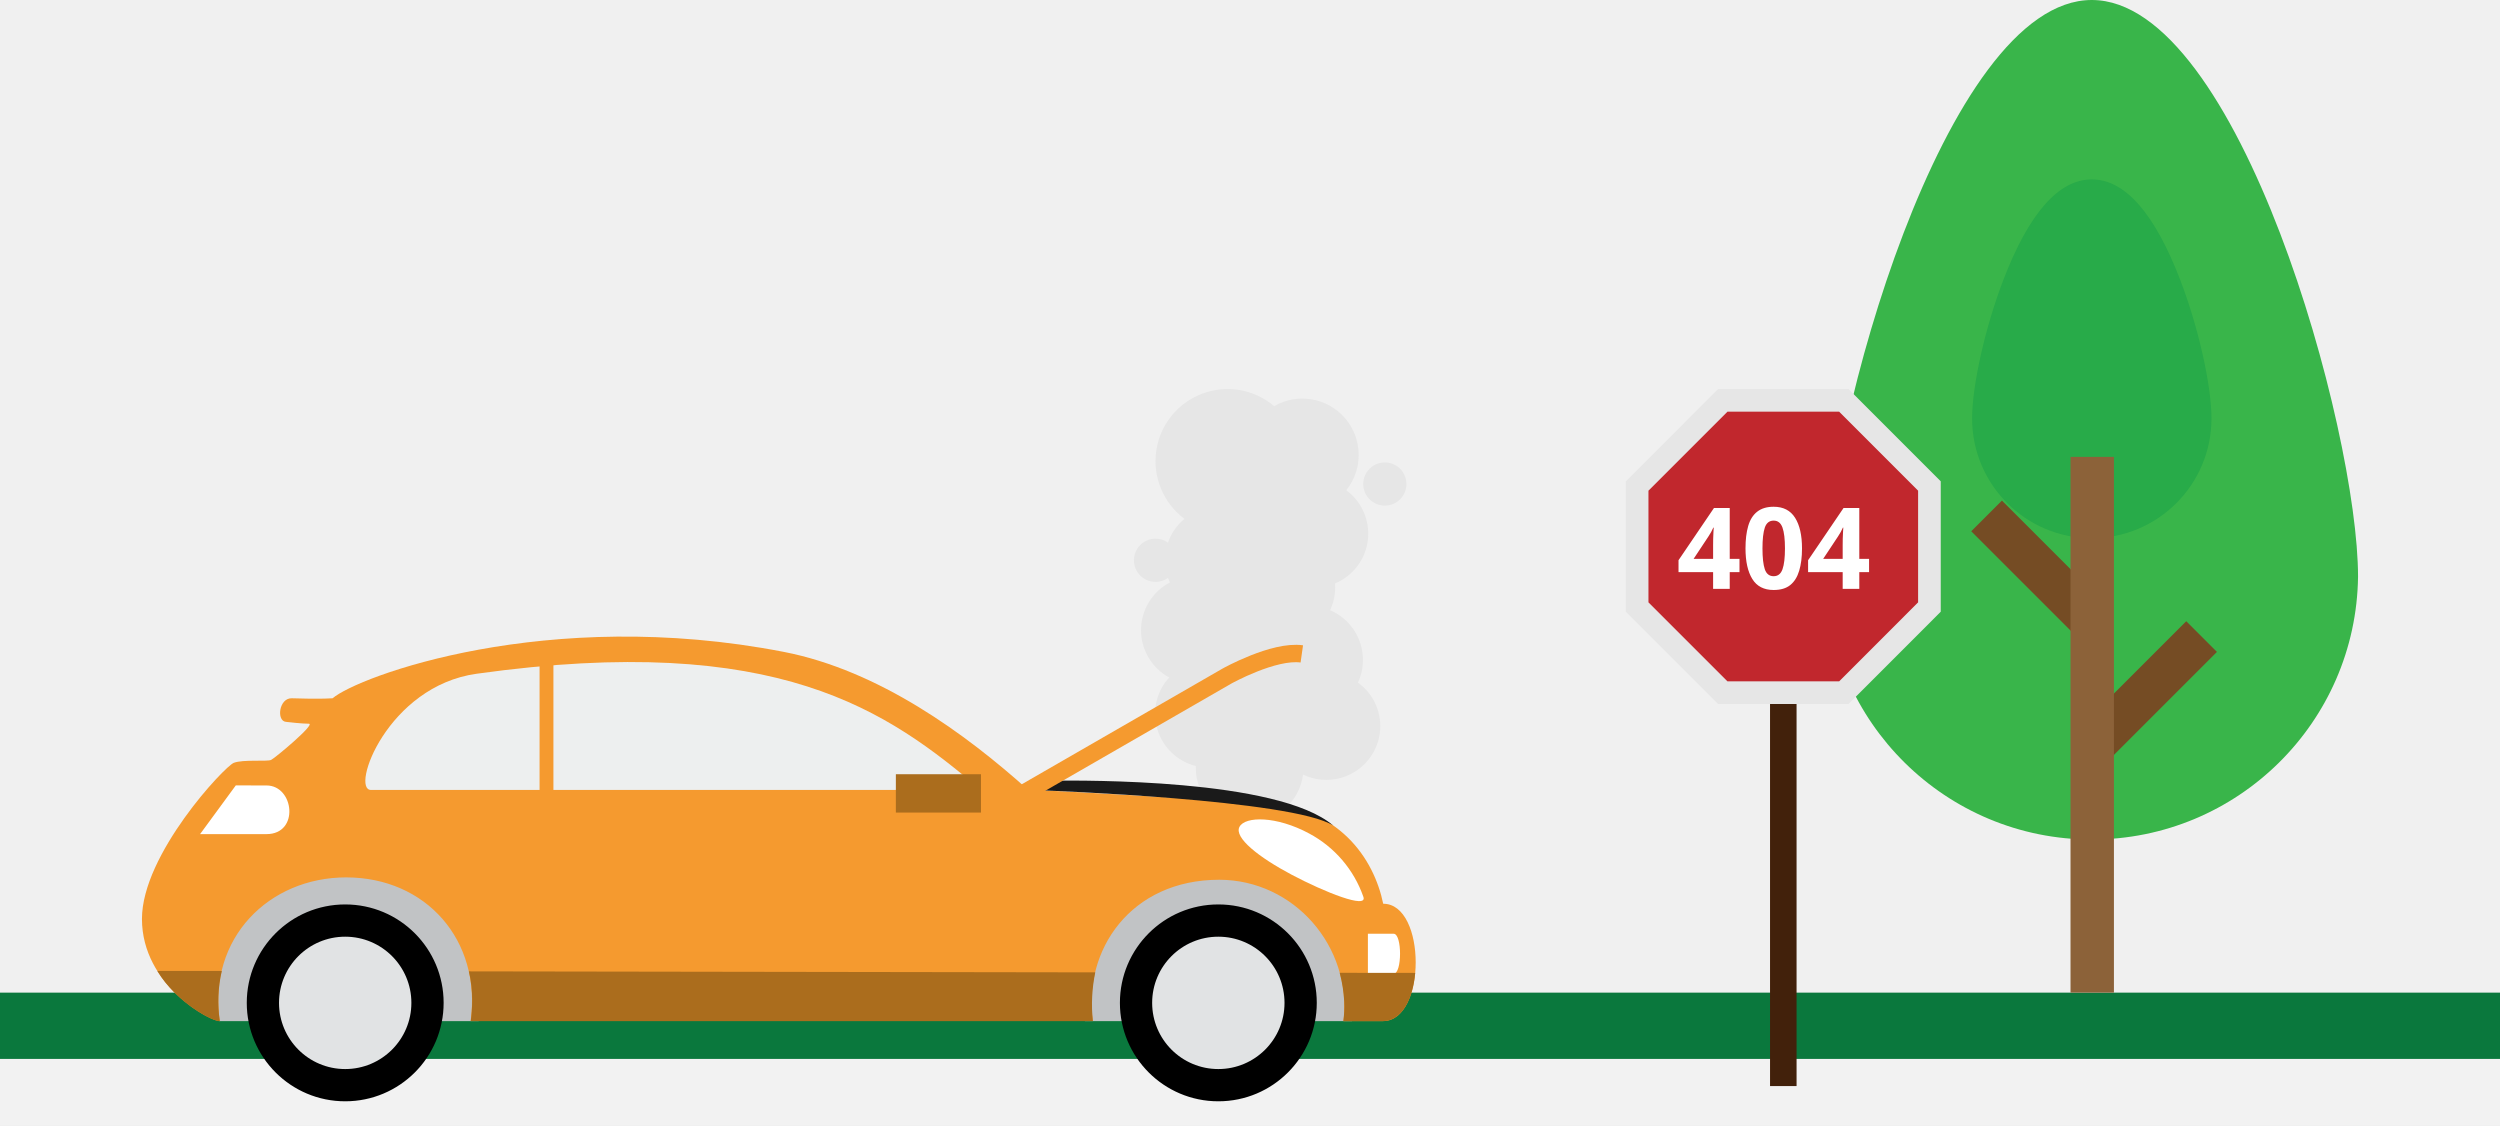
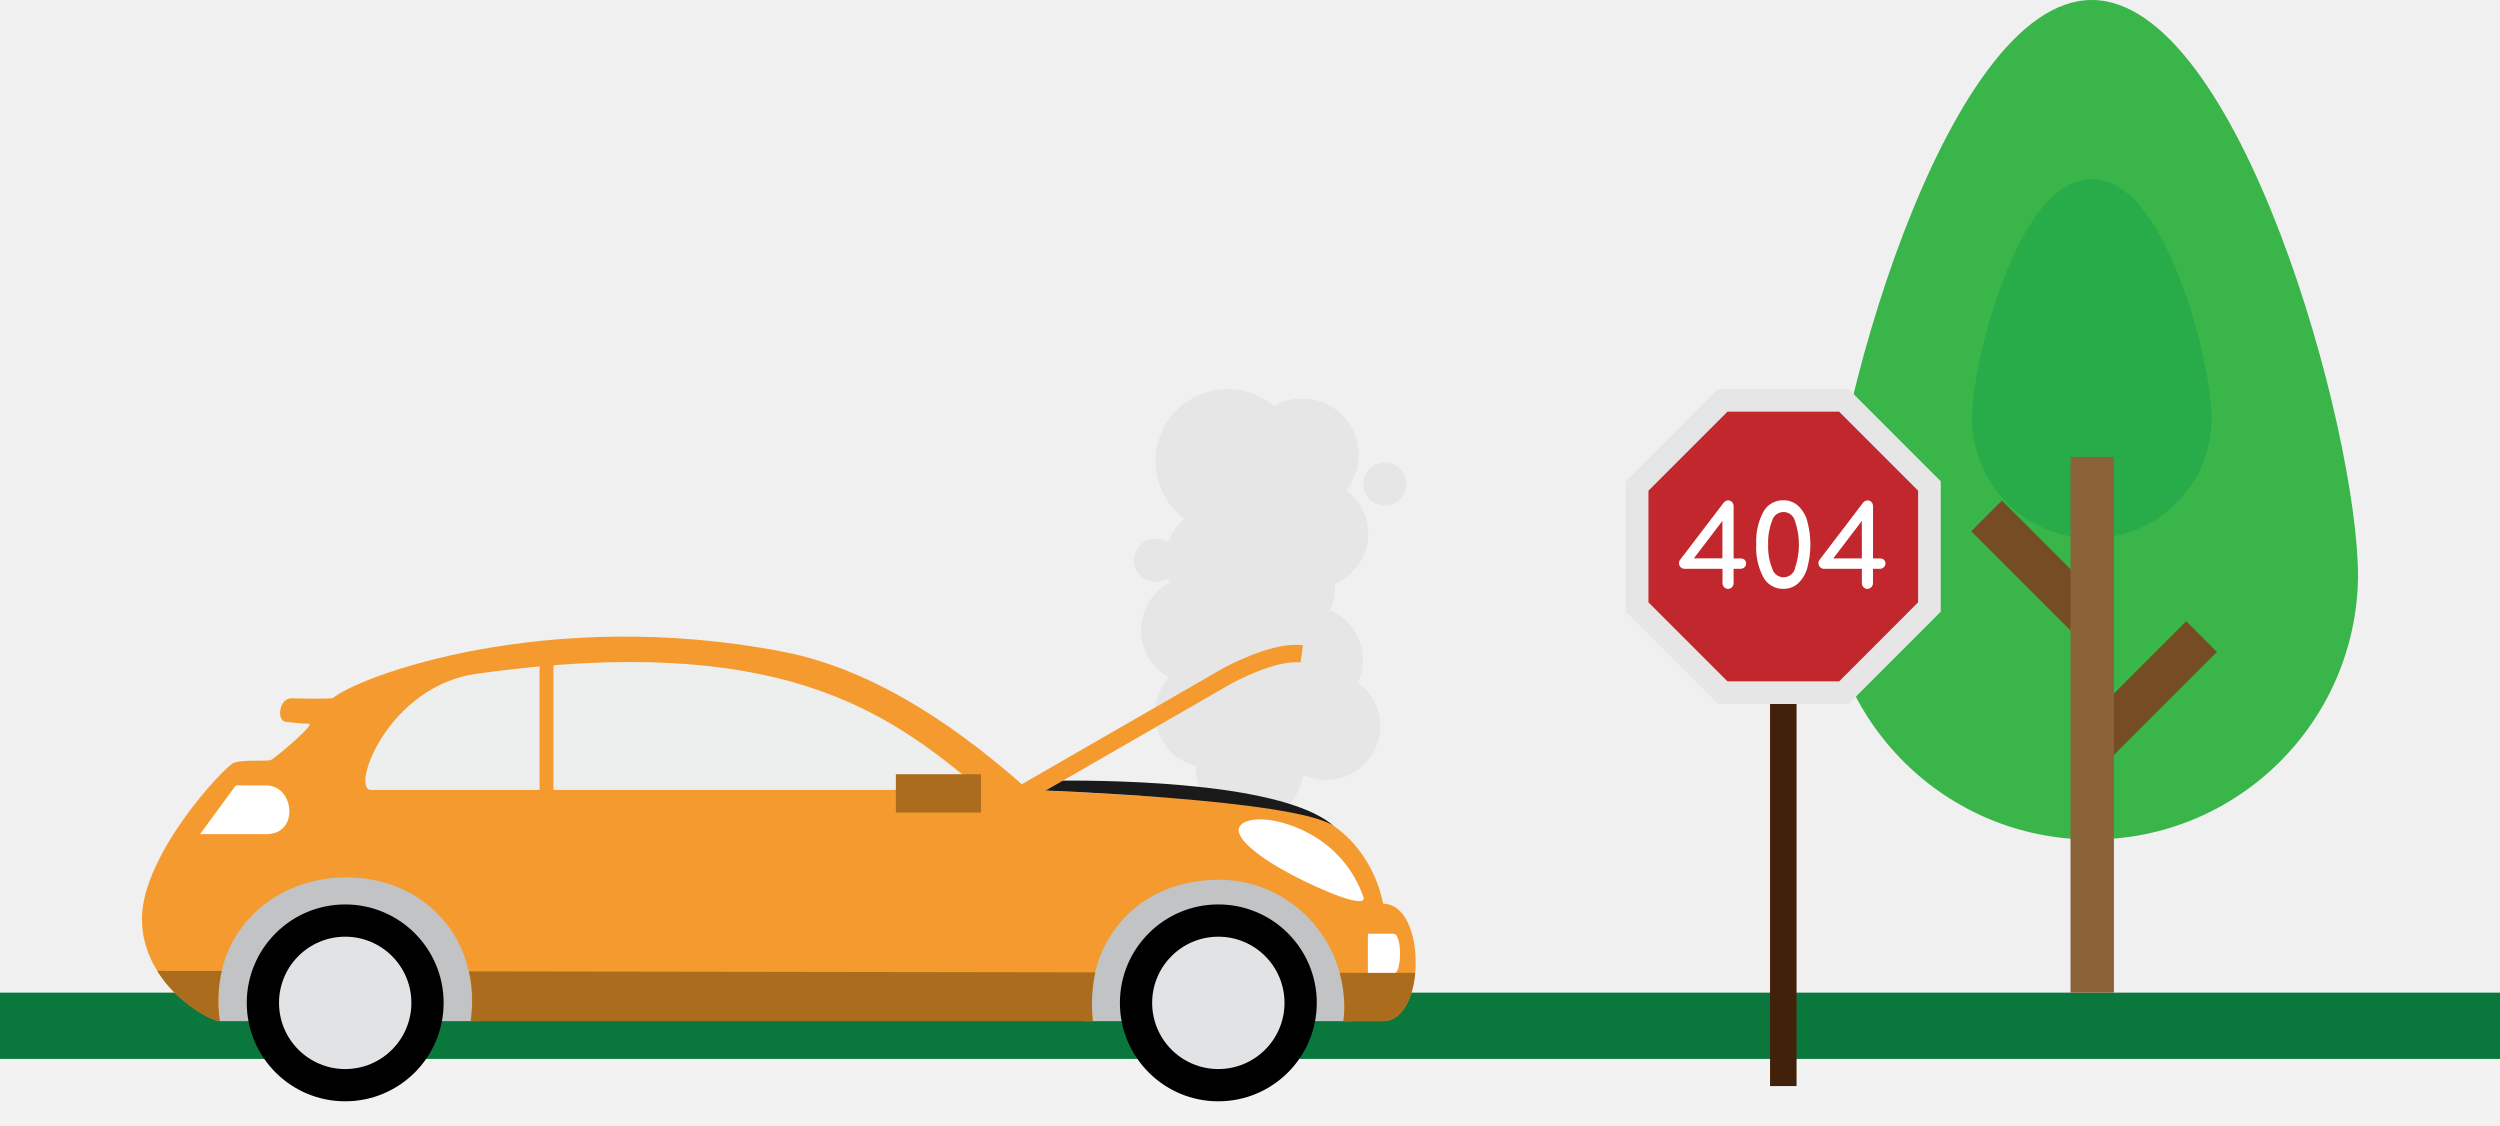
<svg xmlns="http://www.w3.org/2000/svg" viewBox="0 0 552.29 248.58">
  <defs>
-     <style>.cls-1{fill:#0a783d;}.cls-2{fill:#f2f2f2;}.cls-3{fill:#39b54a;}.cls-4{fill:#009245;opacity:0.3;}.cls-5{fill:#754c24;}.cls-6{fill:#8c6239;}.cls-7{fill:#42210b;}.cls-8{fill:#e6e6e6;}.cls-9{fill:#c1272d;}.cls-10{font-size:25.02px;font-family:Comfortaa-Bold, Comfortaa;font-weight:700;}.cls-10,.cls-13{fill:#fff;}.cls-11{fill:#c1c3c5;}.cls-12{fill:#f59a2f;}.cls-14{stroke:#000;stroke-width:1.07px;}.cls-14,.cls-17,.cls-20{stroke-miterlimit:10;}.cls-15{fill:#e1e3e4;}.cls-16{fill:#edefef;}.cls-17,.cls-20{fill:none;stroke:#f59a2f;}.cls-17{stroke-width:3.06px;}.cls-18{fill:#ab6d1d;}.cls-19{fill:#1a1a1a;}.cls-20{stroke-width:3.84px;}</style>
+     <style>.a{fill:#0a783d;}.b{fill:#f2f2f2;}.c{fill:#39b54a;}.d{fill:#009245;opacity:0.3;}.e{fill:#754c24;}.f{fill:#8c6239;}.g{fill:#42210b;}.h{fill:#e6e6e6;}.i{fill:#c1272d;}.j{fill:#fff;}.k{fill:#c1c3c5;}.l{fill:#f59a2f;}.m{stroke:#000;stroke-width:1.07px;}.m,.p,.s{stroke-miterlimit:10;}.n{fill:#e1e3e4;}.o{fill:#edefef;}.p,.s{fill:none;stroke:#f59a2f;}.p{stroke-width:3.06px;}.q{fill:#ab6d1d;}.r{fill:#1a1a1a;}.s{stroke-width:3.84px;}</style>
  </defs>
-   <g id="Page_Not_Found" data-name="Page Not Found">
-     <rect class="cls-1" y="219.29" width="552.29" height="14.65" />
-     <rect class="cls-2" y="233.94" width="552.29" height="14.65" />
-     <path class="cls-3" d="M520.93,127.41a58.82,58.82,0,0,1-117.63,0C403.29,94.92,429.62,0,462.11,0S520.93,94.92,520.93,127.41Z" />
-     <path class="cls-4" d="M462.11,118.9a26.47,26.47,0,0,1-26.44-26.44c0-7.3,2.89-20.15,6.88-30.56,5.66-14.78,12.24-22.27,19.56-22.27S476,47.12,481.67,61.9c4,10.41,6.88,23.26,6.88,30.56A26.47,26.47,0,0,1,462.11,118.9Z" />
-     <rect class="cls-5" x="469.98" y="135.82" width="9.59" height="32.79" transform="translate(246.69 -291.13) rotate(45)" />
-     <rect class="cls-5" x="445.67" y="109.16" width="9.59" height="32.79" transform="translate(857.77 -104.18) rotate(135)" />
-     <rect class="cls-6" x="457.41" y="100.93" width="9.59" height="118.36" />
-     <rect class="cls-7" x="391.03" y="151.89" width="5.86" height="88.04" />
-     <polygon class="cls-8" points="379.55 155.52 359.17 135.14 359.17 106.33 379.55 85.95 408.37 85.95 428.74 106.33 428.74 135.14 408.37 155.52 379.55 155.52" />
-     <polygon class="cls-9" points="406.3 90.95 381.62 90.95 364.17 108.4 364.17 133.07 381.62 150.52 406.3 150.52 423.74 133.07 423.74 108.4 406.3 90.95" />
-     <text class="cls-10" transform="translate(370.39 130.09)">404</text>
-     <path class="cls-8" d="M304.93,160.38a11.91,11.91,0,0,1-17.07,10.73,11.89,11.89,0,0,1-23.69-1.54,2.51,2.51,0,0,1,0-.34,11.91,11.91,0,0,1-9-11.56,11.79,11.79,0,0,1,3.12-8,11.9,11.9,0,0,1,.16-21c-.16-.34-.29-.68-.42-1a4.68,4.68,0,0,1-2.75.88,4.77,4.77,0,1,1,0-9.55,4.68,4.68,0,0,1,2.75.88,11.89,11.89,0,0,1,3.63-5.26,15.92,15.92,0,1,1,19.82-24.9,12.45,12.45,0,0,1,15.93,18.58,11.91,11.91,0,0,1-2.45,20.58,8.81,8.81,0,0,1,0,.92,11.8,11.8,0,0,1-1.12,5,11.92,11.92,0,0,1,7.25,11,11.53,11.53,0,0,1-1.1,5A11.84,11.84,0,0,1,304.93,160.38Z" />
-     <circle class="cls-8" cx="305.93" cy="106.93" r="4.77" />
-     <path class="cls-11" d="M299,221.19a29.67,29.67,0,0,1-.32,4.39H290a21.21,21.21,0,1,0-41.66,0h-8.65a29.81,29.81,0,1,1,59.29-4.4Z" />
-     <path class="cls-11" d="M106.06,221.19a29.67,29.67,0,0,1-.32,4.39H97.09a21.21,21.21,0,1,0-41.66,0h-7c-2-1.2-2-2.9-2-4.4a29.81,29.81,0,0,1,59.61,0Z" />
-     <path id="Fill" class="cls-12" d="M296.8,225.58h8.72c9.63,0,9.63-25.93.05-25.93-2-9.77-9.71-21.92-27.91-22.39-3.88-.1-45.45-2.75-50.52-2.75-13.73-12.32-32.88-26.39-54-30.5-52.38-10.19-94.14,5.48-99.66,10.25-3.92.22-7.62,0-9,0-2.85-.1-3.47,5-1.31,5.21.61.06,3.46.41,5.06.41s-7.47,7.59-8.34,8-6.2-.15-8.24.64S31.36,188.74,31.36,203c0,14.83,15.38,22.81,17.2,22.56-2.67-18.35,10.9-31.73,27.92-31.73,17.56,0,29.93,13.83,27.49,31.72H241.43c-2.2-15.65,8.35-31.2,27.93-31.2C285.86,194.38,298.69,209.07,296.8,225.58Z" />
-     <path id="Back" class="cls-13" d="M52.09,173.51,44.2,184.27H58.87c7.34,0,6.12-10.75,0-10.75Z" />
-     <path id="Front:_1" data-name="Front: 1" class="cls-13" d="M273.82,182.66c-1.26,2.38,4.27,6.74,11.55,10.59s16.82,7.64,15.82,4.87a25.29,25.29,0,0,0-12-14C282,180.25,275.08,180.28,273.82,182.66Z" />
-     <path id="Front:_2" data-name="Front: 2" class="cls-13" d="M307.88,206.28h-5.69v8.83h5.69C309.76,215.11,309.77,206.28,307.88,206.28Z" />
-     <circle id="Tyre" class="cls-14" cx="76.26" cy="221.55" r="21.21" />
-     <circle id="Rim" class="cls-15" cx="76.26" cy="221.55" r="14.62" />
-     <circle id="Tyre-2" data-name="Tyre" class="cls-14" cx="269.15" cy="221.55" r="21.21" />
-     <circle id="Rim-2" data-name="Rim" class="cls-15" cx="269.15" cy="221.55" r="14.62" />
-     <path id="Front" class="cls-16" d="M216.7,174.51H81.95c-4.59,0,3.63-22.92,23.35-25.67C172.05,139.52,196.1,157.08,216.7,174.51Z" />
-     <line class="cls-17" x1="120.73" y1="146.25" x2="120.73" y2="177.43" />
-     <rect class="cls-18" x="197.91" y="171.04" width="18.8" height="8.47" />
-     <path class="cls-18" d="M48.56,225.59c-1.33.2-9.58-4-13.81-11.1H49A29.53,29.53,0,0,0,48.56,225.59Z" />
-     <path class="cls-18" d="M241.43,225.58H104a35.74,35.74,0,0,0,.31-4.45,28.05,28.05,0,0,0-.72-6.54l138.37.22A35,35,0,0,0,241.43,225.58Z" />
-     <path class="cls-18" d="M312.64,214.93c-.49,5.8-3,10.65-7.12,10.65h-8.76a22.19,22.19,0,0,0,.2-4.33,30.81,30.81,0,0,0-1-6.34Z" />
-     <path class="cls-19" d="M230.7,174.63s55,2,63.85,7.76c-12.22-10.53-56.22-9.91-60.53-9.95Z" />
-     <path class="cls-20" d="M226.06,175.28l45-25.93s10.35-5.77,16.53-4.89" />
-   </g>
+   <rect class="a" y="219.29" width="552.29" height="14.65" />
+   <rect class="b" y="233.94" width="552.29" height="14.65" />
+   <path class="c" d="M520.93,127.41a58.82,58.82,0,0,1-117.63,0C403.29,94.92,429.62,0,462.11,0S520.93,94.92,520.93,127.41Z" />
+   <path class="d" d="M462.11,118.9a26.47,26.47,0,0,1-26.44-26.44c0-7.3,2.89-20.15,6.88-30.56,5.66-14.78,12.24-22.27,19.56-22.27S476,47.12,481.67,61.9c4,10.41,6.88,23.26,6.88,30.56A26.47,26.47,0,0,1,462.11,118.9Z" />
+   <rect class="e" x="469.98" y="135.82" width="9.59" height="32.79" transform="translate(246.69 -291.13) rotate(45)" />
+   <rect class="e" x="445.67" y="109.16" width="9.59" height="32.79" transform="translate(857.77 -104.18) rotate(135)" />
+   <rect class="f" x="457.41" y="100.93" width="9.59" height="118.36" />
+   <rect class="g" x="391.03" y="151.89" width="5.86" height="88.04" />
+   <polygon class="h" points="379.55 155.52 359.17 135.14 359.17 106.33 379.55 85.95 408.37 85.95 428.74 106.33 428.74 135.14 408.37 155.52 379.55 155.52" />
+   <polygon class="i" points="406.3 90.95 381.62 90.95 364.17 108.4 364.17 133.07 381.62 150.52 406.3 150.52 423.74 133.07 423.74 108.4 406.3 90.95" />
+   <path class="j" d="M385.38,123.63a1.16,1.16,0,0,1,0,1.69,1.3,1.3,0,0,1-.9.34h-1.5v3.15a1.25,1.25,0,0,1-.36.9,1.19,1.19,0,0,1-.89.38,1.12,1.12,0,0,1-.85-.38,1.27,1.27,0,0,1-.35-.9v-3.15h-8.33a1.21,1.21,0,0,1-.93-.37,1.24,1.24,0,0,1-.35-.88,1.2,1.2,0,0,1,.25-.75l9.58-12.56a1.28,1.28,0,0,1,1.05-.55,1.07,1.07,0,0,1,.85.38,1.36,1.36,0,0,1,.33.93v11.51h1.5A1.46,1.46,0,0,1,385.38,123.63Zm-11.18-.28h6.31v-8.28Z" />
+   <path class="j" d="M389.54,127.51a13.92,13.92,0,0,1-1.56-7.21,13.93,13.93,0,0,1,1.56-7.21,4.91,4.91,0,0,1,4.42-2.58,4.76,4.76,0,0,1,3.23,1.18,7.27,7.27,0,0,1,2.05,3.38,19.85,19.85,0,0,1,0,10.46,7.27,7.27,0,0,1-2.05,3.38,4.75,4.75,0,0,1-3.23,1.18A4.9,4.9,0,0,1,389.54,127.51Zm7-2a16,16,0,0,0,0-10.41,2.61,2.61,0,0,0-5.07,0,13.27,13.27,0,0,0-.86,5.22,13,13,0,0,0,.88,5.22,2.61,2.61,0,0,0,5.07,0Z" />
+   <path class="j" d="M416.17,123.63a1.16,1.16,0,0,1,0,1.69,1.3,1.3,0,0,1-.9.34h-1.5v3.15a1.25,1.25,0,0,1-.36.9,1.19,1.19,0,0,1-.89.38,1.12,1.12,0,0,1-.85-.38,1.27,1.27,0,0,1-.35-.9v-3.15H403a1.21,1.21,0,0,1-.93-.37,1.24,1.24,0,0,1-.35-.88,1.2,1.2,0,0,1,.25-.75l9.58-12.56a1.28,1.28,0,0,1,1.05-.55,1.07,1.07,0,0,1,.85.38,1.36,1.36,0,0,1,.33.93v11.51h1.5A1.46,1.46,0,0,1,416.17,123.63ZM405,123.36h6.31v-8.28Z" />
+   <path class="h" d="M304.93,160.38a11.91,11.91,0,0,1-17.07,10.73,11.89,11.89,0,0,1-23.69-1.54,2.51,2.51,0,0,1,0-.34,11.91,11.91,0,0,1-9-11.56,11.79,11.79,0,0,1,3.12-8,11.9,11.9,0,0,1,.16-21c-.16-.34-.29-.68-.42-1a4.68,4.68,0,0,1-2.75.88,4.77,4.77,0,1,1,0-9.55,4.68,4.68,0,0,1,2.75.88,11.89,11.89,0,0,1,3.63-5.26,15.92,15.92,0,1,1,19.82-24.9,12.45,12.45,0,0,1,15.93,18.58,11.91,11.91,0,0,1-2.45,20.58,8.81,8.81,0,0,1,0,.92,11.8,11.8,0,0,1-1.12,5,11.92,11.92,0,0,1,7.25,11,11.53,11.53,0,0,1-1.1,5A11.84,11.84,0,0,1,304.93,160.38Z" />
+   <circle class="h" cx="305.93" cy="106.93" r="4.77" />
+   <path class="k" d="M299,221.19a29.67,29.67,0,0,1-.32,4.39H290a21.21,21.21,0,1,0-41.66,0h-8.65a29.81,29.81,0,1,1,59.29-4.4Z" />
+   <path class="k" d="M106.06,221.19a29.67,29.67,0,0,1-.32,4.39H97.09a21.21,21.21,0,1,0-41.66,0h-7c-2-1.2-2-2.9-2-4.4a29.81,29.81,0,0,1,59.61,0Z" />
+   <path class="l" d="M296.8,225.58h8.72c9.63,0,9.63-25.93.05-25.93-2-9.77-9.71-21.92-27.91-22.39-3.88-.1-45.45-2.75-50.52-2.75-13.73-12.32-32.88-26.39-54-30.5-52.38-10.19-94.14,5.48-99.66,10.25-3.92.22-7.62,0-9,0-2.85-.1-3.47,5-1.31,5.21.61.06,3.46.41,5.06.41s-7.47,7.59-8.34,8-6.2-.15-8.24.64S31.36,188.74,31.36,203c0,14.83,15.38,22.81,17.2,22.56-2.67-18.35,10.9-31.73,27.92-31.73,17.56,0,29.93,13.83,27.49,31.72H241.43c-2.2-15.65,8.35-31.2,27.93-31.2C285.86,194.38,298.69,209.07,296.8,225.58Z" />
+   <path class="j" d="M52.09,173.51,44.2,184.27H58.87c7.34,0,6.12-10.75,0-10.75Z" />
+   <path class="j" d="M273.82,182.66c-1.26,2.38,4.27,6.74,11.55,10.59s16.82,7.64,15.82,4.87a25.29,25.29,0,0,0-12-14C282,180.25,275.08,180.28,273.82,182.66Z" />
+   <path class="j" d="M307.88,206.28h-5.69v8.83h5.69C309.76,215.11,309.77,206.28,307.88,206.28Z" />
+   <circle class="m" cx="76.26" cy="221.55" r="21.21" />
+   <circle class="n" cx="76.26" cy="221.55" r="14.62" />
+   <circle class="m" cx="269.15" cy="221.55" r="21.21" />
+   <circle class="n" cx="269.15" cy="221.55" r="14.62" />
+   <path class="o" d="M216.7,174.51H81.95c-4.59,0,3.63-22.92,23.35-25.67C172.05,139.52,196.1,157.08,216.7,174.51Z" />
+   <line class="p" x1="120.73" y1="146.25" x2="120.73" y2="177.43" />
+   <rect class="q" x="197.91" y="171.04" width="18.8" height="8.47" />
+   <path class="q" d="M48.56,225.59c-1.33.2-9.58-4-13.81-11.1H49A29.53,29.53,0,0,0,48.56,225.59Z" />
+   <path class="q" d="M241.43,225.58H104a35.74,35.74,0,0,0,.31-4.45,28.05,28.05,0,0,0-.72-6.54l138.37.22A35,35,0,0,0,241.43,225.58Z" />
+   <path class="q" d="M312.64,214.93c-.49,5.8-3,10.65-7.12,10.65h-8.76a22.19,22.19,0,0,0,.2-4.33,30.81,30.81,0,0,0-1-6.34Z" />
+   <path class="r" d="M230.7,174.63s55,2,63.85,7.76c-12.22-10.53-56.22-9.91-60.53-9.95Z" />
+   <path class="s" d="M226.06,175.28l45-25.93s10.35-5.77,16.53-4.89" />
</svg>
